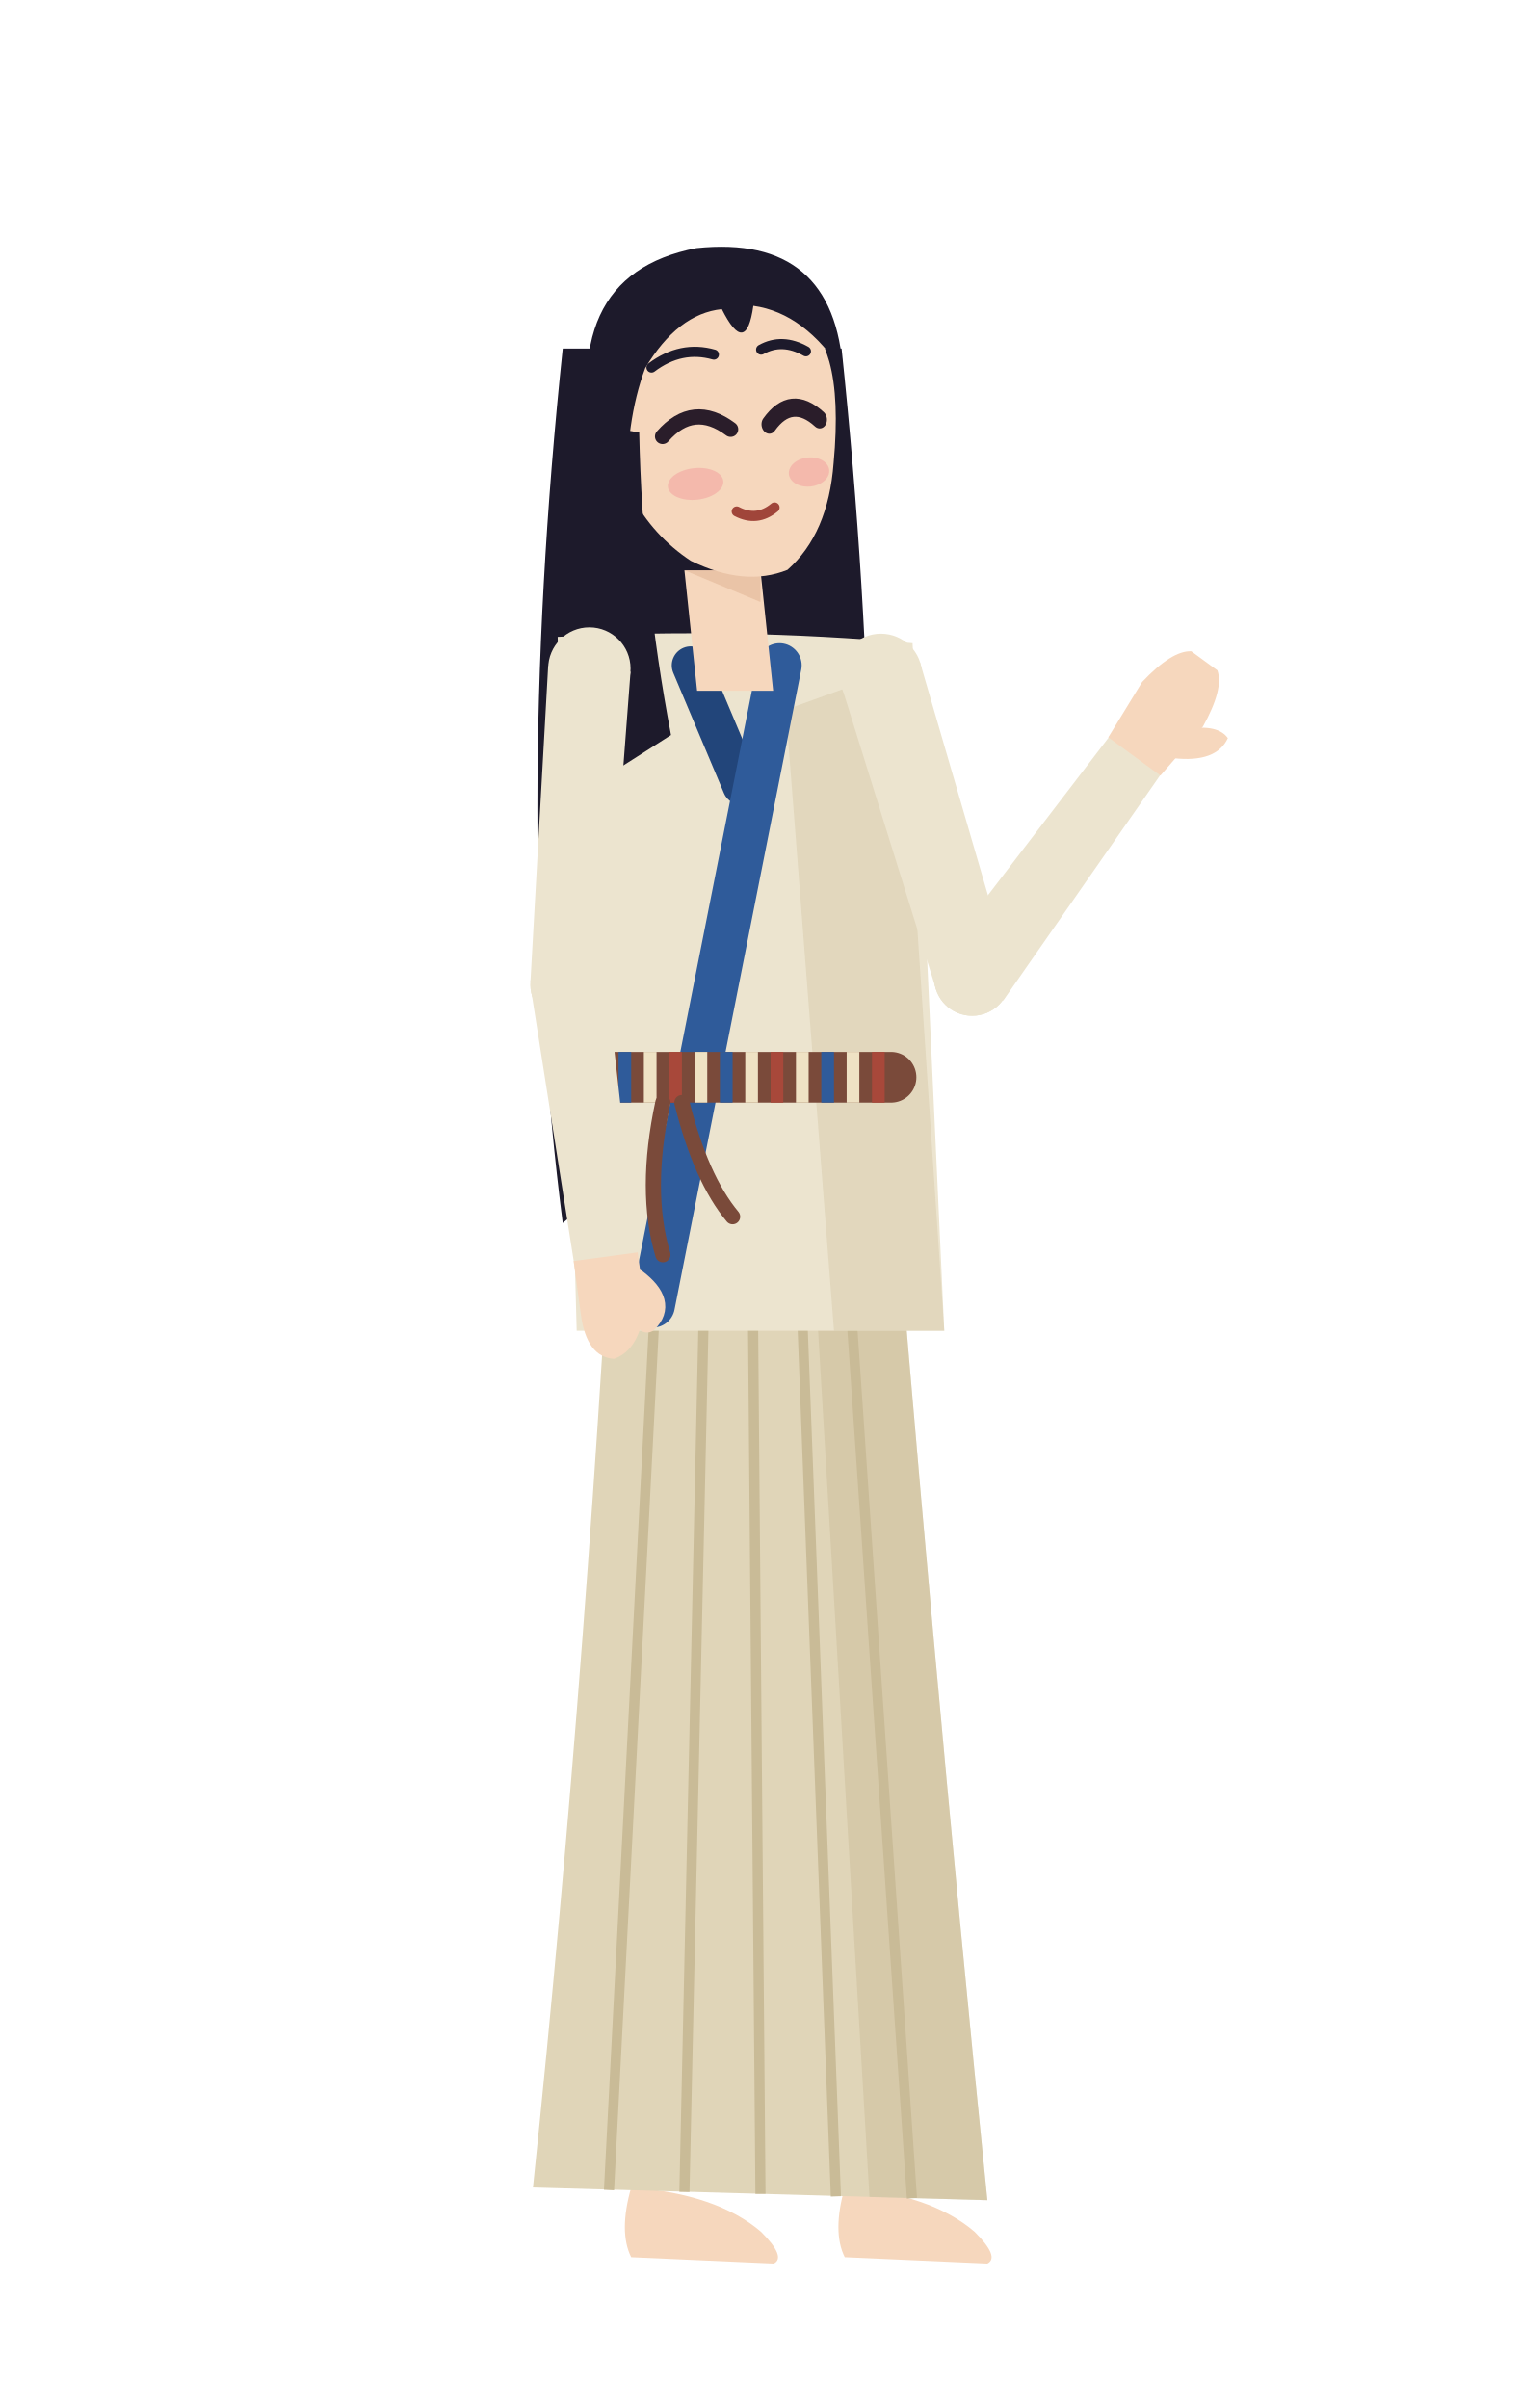
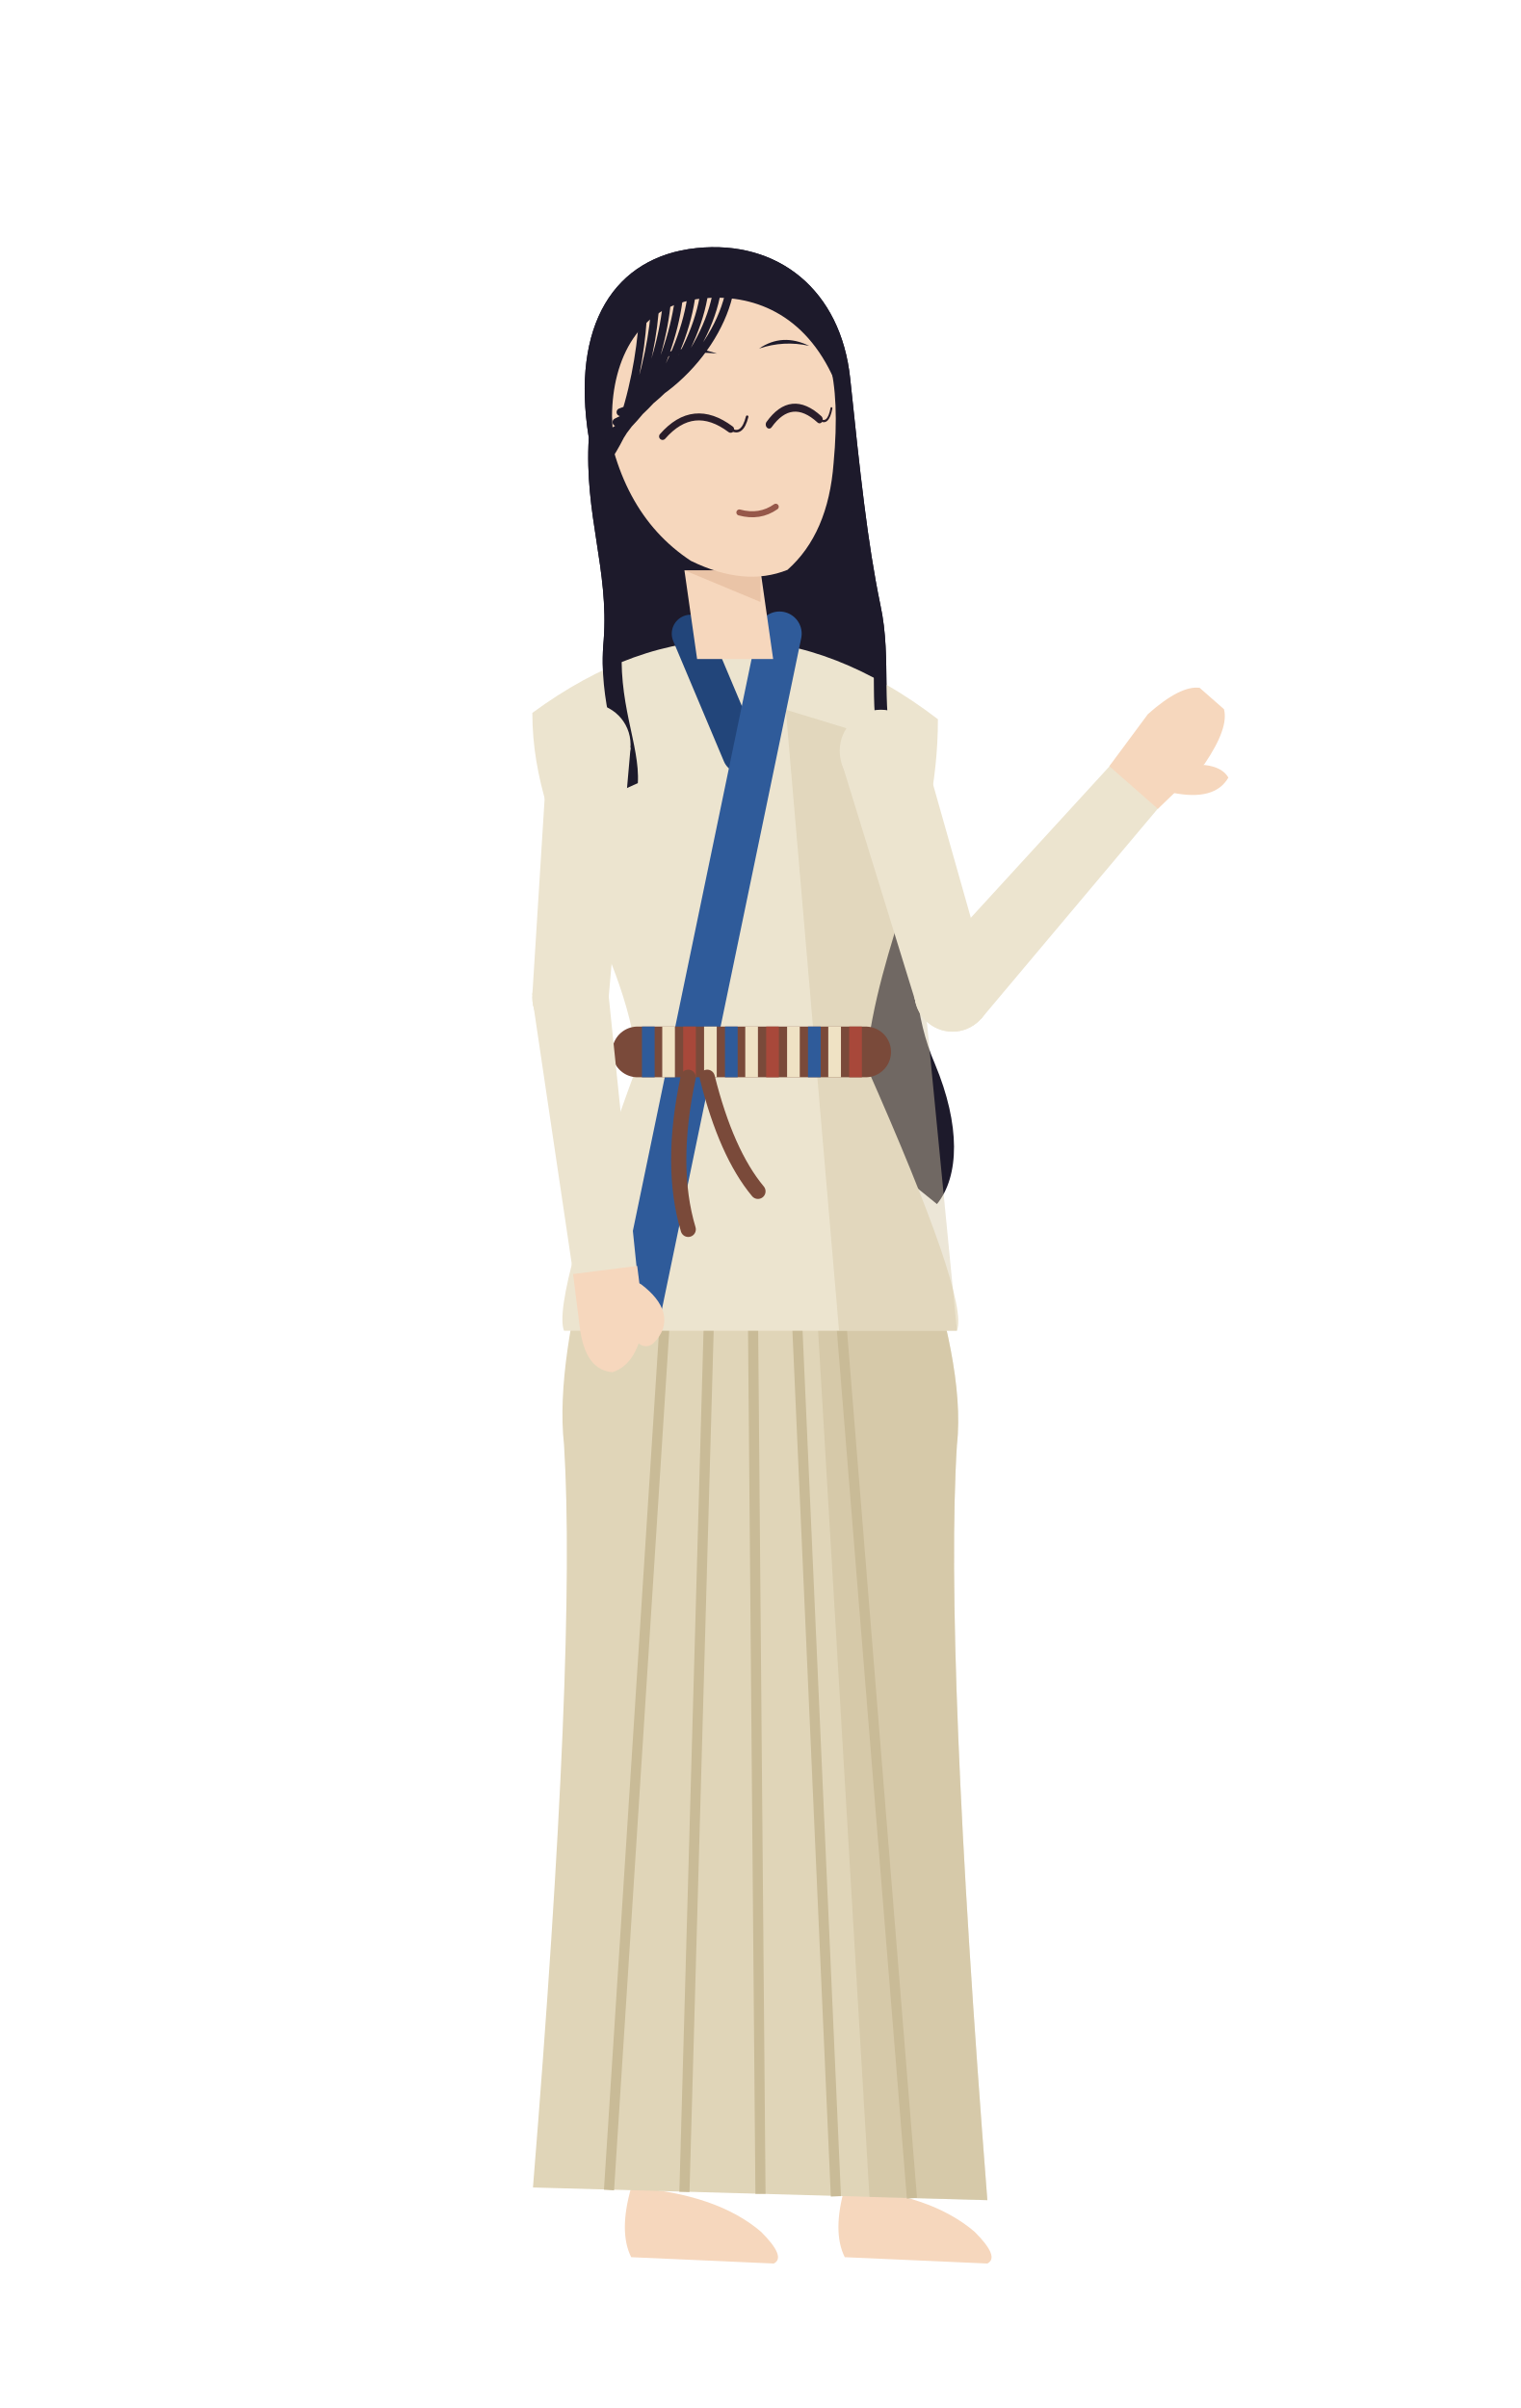
<svg xmlns="http://www.w3.org/2000/svg" width="240" height="380" viewBox="0 -20 240 380">
-   <path d="M88.8 35 Q80.8 111 88.8 173 l6 -5 l5 7 l6 -6 l6 6 l6 -6 l6 6 l6 -5 l5 6 Q140.8 111 132.8 35 Z" fill="#1d1a2b" />
+   <g transform="translate(112.8 47) rotate(-6) scale(1 1)">
+     <path d="M-20 0 C-21 -18 -13 -28 0 -28 C13 -28 22 -19 22 -5 C22 10 22 21 23 31 C24 40 21 48 23 56 C27 73 19 88 24 104 C27 114 26 122 22 126 l-5 -5 l-5 6 l-5 -6 l-5 6 l-5 -6 l-5 6 l-5 -5 l-5 5 C-27 115 -19 104 -23 90 C-28 74 -22 66 -21 56 C-20 49 -23 42 -21 32 C-19 21 -22 12 -20 0 Z" fill="#1d1a2b" />
+   </g>
  <path d="M133.3 325.2 Q146.8 326.2 153.8 332.2 Q157.8 336.2 155.8 337.2 L133.3 336.2 Q131.3 332.2 133.3 325.2 Z" fill="#f6d7bd" />
  <path d="M99.6 325.2 Q113.1 326.2 120.1 332.2 Q124.1 336.2 122.1 337.2 L99.6 336.2 Q97.6 332.2 99.6 325.2 Z" fill="#f6d7bd" />
-   <path d="M97.6 148 L139.6 148 Q147 240 155.8 327.2 Q120 326.2 84.1 325.2 Q93 240 97.6 148 Z" fill="#e0d5b8" />
-   <path d="M104.6 162 L96.1 325.6" stroke="#c9bb97" stroke-width="1.6" />
-   <path d="M111.6 162 L108 325.9" stroke="#c9bb97" stroke-width="1.6" />
+   <path d="M100.6 148 L136.6 148 C139.6 162 153 190 151 208 Q149 240 155.8 327.2 Q120 326.2 84.1 325.2 Q91 240 89 208 C87 190 97.6 162 100.6 148 Z" fill="#e0d5b8" />
+   <path d="M106.6 162 L96.1 325.6" stroke="#c9bb97" stroke-width="1.6" />
+   <path d="M112.6 162 L108 325.9" stroke="#c9bb97" stroke-width="1.6" />
  <path d="M118.6 162 L120 326.2" stroke="#c9bb97" stroke-width="1.6" />
-   <path d="M125.6 162 L131.9 326.6" stroke="#c9bb97" stroke-width="1.6" />
-   <path d="M132.6 162 L143.9 326.9" stroke="#c9bb97" stroke-width="1.6" />
-   <path d="M126.6 148 L139.6 148 Q147 240 155.8 327.2 L137.2 326.7 Z" fill="#c9bb97" opacity=".45" />
-   <path d="M88 80.5 Q116 79 144 81.5 L149 190 Q120 190 91 190 Z" fill="#ece4cf" />
-   <path d="M124 92 L142 85.5 L149 190 L131.6 190 Z" fill="#d4c7a6" opacity=".45" />
-   <path d="M109 85 L117 104" stroke="#22457a" stroke-width="6" stroke-linecap="round" />
-   <path d="M123 85 L103 186" stroke="#2f5b9a" stroke-width="7" stroke-linecap="round" />
-   <path d="M96.6 150 L140.6 150" stroke="#7a4a3a" stroke-width="8" stroke-linecap="round" />
-   <rect x="97.6" y="146" width="2" height="8" fill="#2f5b9a" />
-   <rect x="101.6" y="146" width="2" height="8" fill="#efe2c4" />
-   <rect x="105.6" y="146" width="2" height="8" fill="#a8483a" />
-   <rect x="109.6" y="146" width="2" height="8" fill="#efe2c4" />
-   <rect x="113.6" y="146" width="2" height="8" fill="#2f5b9a" />
-   <rect x="117.6" y="146" width="2" height="8" fill="#efe2c4" />
-   <rect x="121.6" y="146" width="2" height="8" fill="#a8483a" />
-   <rect x="125.6" y="146" width="2" height="8" fill="#efe2c4" />
-   <rect x="129.6" y="146" width="2" height="8" fill="#2f5b9a" />
-   <rect x="133.6" y="146" width="2" height="8" fill="#efe2c4" />
-   <rect x="137.6" y="146" width="2" height="8" fill="#a8483a" />
-   <path d="M104.6 154 q-3 14 0 24 M107.6 154 q3 12 8 18" stroke="#7a4a3a" stroke-width="2.4" fill="none" stroke-linecap="round" />
-   <path d="M110 89 L108 70 L120 70 L122 89 Z" fill="#f6d7bd" />
+   <path d="M124.6 162 L131.9 326.6" stroke="#c9bb97" stroke-width="1.6" />
+   <path d="M130.6 162 L143.9 326.9" stroke="#c9bb97" stroke-width="1.6" />
+   <path d="M126.6 148 L136.6 148 C139.6 162 153 190 151 208 Q149 240 155.8 327.2 L137.2 326.7 Z" fill="#c9bb97" opacity=".45" />
+   <path d="M84 92.5 Q116 69 148 93.5 C148 114.5 138.6 128 136.6 148 Q153 185 151 190 Q120 190 89 190 Q87 185 100.6 148 C98.6 128 84 113.5 84 92.5 Z" fill="#ece4cf" />
+   <path d="M124 92 L142 97.5 L151 190 L132.4 190 Z" fill="#d4c7a6" opacity=".45" />
+   <path d="M109 80 L117 99" stroke="#22457a" stroke-width="6" stroke-linecap="round" />
+   <path d="M123 80 L101 186" stroke="#2f5b9a" stroke-width="7" stroke-linecap="round" />
+   <path d="M100.6 146 L136.6 146" stroke="#7a4a3a" stroke-width="8" stroke-linecap="round" />
+   <rect x="101.3" y="142" width="2" height="8" fill="#2f5b9a" />
+   <rect x="104.5" y="142" width="2" height="8" fill="#efe2c4" />
+   <rect x="107.8" y="142" width="2" height="8" fill="#a8483a" />
+   <rect x="111.1" y="142" width="2" height="8" fill="#efe2c4" />
+   <rect x="114.4" y="142" width="2" height="8" fill="#2f5b9a" />
+   <rect x="117.6" y="142" width="2" height="8" fill="#efe2c4" />
+   <rect x="120.9" y="142" width="2" height="8" fill="#a8483a" />
+   <rect x="124.2" y="142" width="2" height="8" fill="#efe2c4" />
+   <rect x="127.5" y="142" width="2" height="8" fill="#2f5b9a" />
+   <rect x="130.7" y="142" width="2" height="8" fill="#efe2c4" />
+   <rect x="134" y="142" width="2" height="8" fill="#a8483a" />
+   <path d="M108.6 150 q-3 14 0 24 M111.6 150 q3 12 8 18" stroke="#7a4a3a" stroke-width="2.4" fill="none" stroke-linecap="round" />
+   <path d="M110 84 L108 70 L120 70 L122 84 Z" fill="#f6d7bd" />
  <path d="M108 70 L120 70 L120 75 Z" fill="#e3b898" opacity=".6" />
  <g transform="translate(112.8 47) rotate(-6) scale(1 1)">
-     <path d="M-17 -6 Q-17 12 -6 21 Q2 26 9 24 Q16 19 18 8 Q20 -2 19 -8 Q16 -24 0 -25 Q-17 -23 -17 -6 Z" fill="#f6d7bd" />
+     <path d="M-17 -6 Q-17 12 -6 21 Q2 26 9 24 Q16 19 18 8 Q20 -2 19 -8 Q16 -24 0 -25 Q-17 -23 -17 -6 Z" fill="#f6d7bd" data-character-face="tekona" />
    <g transform="translate(-3 0) scale(1 1)">
-       <path d="M-5.4 1 q5.4 -5 10.8 0" stroke="#2a1d2a" stroke-width="2.4" fill="none" stroke-linecap="round" />
+       <path d="M-5.4 1 q5.4 -5 10.8 0" stroke="#2a1d2a" stroke-width="1.1" fill="none" stroke-linecap="round" />
    </g>
+     <path d="M5.4 1 Q7.1 2.3 8.2 -.7" transform="translate(-3 0) scale(1 1)" stroke="#2a1d2a" stroke-width=".4" fill="none" stroke-linecap="round" />
    <g transform="translate(12.5 0) scale(0.74 0.9)">
-       <path d="M-5.4 1 q5.4 -5 10.8 0" stroke="#2a1d2a" stroke-width="3.2" fill="none" stroke-linecap="round" />
+       <path d="M-5.4 1 q5.4 -5 10.8 0" stroke="#2a1d2a" stroke-width="1.4" fill="none" stroke-linecap="round" />
    </g>
-     <path d="M-9 -10 Q-4 -13 1 -11" stroke="#1d1a2b" stroke-width="1.6" fill="none" stroke-linecap="round" />
-     <path d="M8.5 -11 Q12 -12.5 15.5 -10" stroke="#1d1a2b" stroke-width="1.6" fill="none" stroke-linecap="round" />
-     <path d="M2 14 Q5 16 8 14" stroke="#a0453a" stroke-width="1.6" fill="none" stroke-linecap="round" />
-     <ellipse cx="-4" cy="9" rx="4.4" ry="2.5" fill="#f29c9c" opacity=".5" />
-     <ellipse cx="14" cy="9" rx="3.2" ry="2.3" fill="#f29c9c" opacity=".5" />
-     <path d="M-19 4 Q-23 -26 0 -28 Q22 -28 21 -6 Q16 -16 8 -18 Q6 -10 3 -18 Q-4 -18 -10 -10 Q-14 -2 -15 10 Z" fill="#1d1a2b" />
-     <path d="M-19 -2 Q-26 30 -20 52 L-12 48 Q-14 24 -12 0 Z" fill="#1d1a2b" />
+     <path d="M5.4 1 Q7.1 2.3 8.2 -.7" transform="translate(12.5 0) scale(0.74 0.9)" stroke="#2a1d2a" stroke-width=".4" fill="none" stroke-linecap="round" />
+     <path d="M-10 -10.6 Q-4.4 -13.9 1.5 -11.1 Q-4.5 -12.4 -10 -10.6 Z M8.2 -11.2 Q12.1 -13.3 16.1 -10.8 Q12.2 -12.1 8.2 -11.2 Z" fill="#1d1a2b" />
+     <path d="M2.4 14.2 Q5.5 15.4 8.2 13.9" stroke="#96584a" stroke-width=".95" fill="none" stroke-linecap="round" />
+     <path d="M-20 0 C-21 -18 -13 -28 0 -28 C13 -28 22 -19 22 -5 C22 10 22 21 23 31 C24 40 21 48 23 56 L21 55 C19 48 22 40 21 32 C20 23 20 10 19.5 -5 C16 -16 8 -20 0 -20 C-10 -20 -15 -12 -16 -3 C-17 13 -16 22 -18 32 C-20 42 -17 49 -18 55 L-21 56 C-20 49 -23 42 -21 32 C-19 21 -22 12 -20 0 Z" fill="#1d1a2b" />
+     <path d="M5 -26.7 C6.6 -18.4 -2.8 -6.2 -14.6 -3.5 M3 -27 C4.4 -18.6 -4.2 -5.8 -15.4 -2 M1 -27 C2.2 -18.8 -5.6 -5.4 -16.2 -.5 M-1 -27 C0 -19 -7 -5 -17 1 M-3 -26.8 C-2.2 -19.2 -8.4 -4.7 -17.8 2.5 M-5 -26.2 C-4.4 -18.7 -9.8 -3.8 -18.6 4 M-7 -25.2 C-6.6 -18 -11.2 -2.5 -19.2 5.5 M-9 -24 C-8.8 -17.5 -12.6 -1.2 -20 7" stroke="#1d1a2b" stroke-width="1.238" fill="none" stroke-linecap="round" />
  </g>
-   <path d="M86.5 85.1 L83.7 135 L95.7 135.8 L99.5 86 Z" fill="#ece4cf" />
-   <circle cx="93" cy="85.5" r="6.5" fill="#ece4cf" />
-   <circle cx="89.7" cy="135.4" r="6" fill="#ece4cf" />
-   <path d="M83.8 136.2 L90.8 180.7 L100.7 179.4 L95.7 134.6 Z" fill="#ece4cf" />
-   <circle cx="89.7" cy="135.4" r="6" fill="#ece4cf" />
-   <circle cx="95.8" cy="180" r="5" fill="#ece4cf" />
-   <g transform="translate(95.8 180) rotate(82.3) scale(0.85 0.85)">
+   <path d="M86.5 97.1 L84 137 L96 137.9 L99.5 98 Z" fill="#ece4cf" />
+   <circle cx="93" cy="97.5" r="6.5" fill="#ece4cf" />
+   <circle cx="90" cy="137.4" r="6" fill="#ece4cf" />
+   <path d="M84.1 138.2 L90.7 182.7 L100.6 181.4 L96 136.7 Z" fill="#ece4cf" />
+   <circle cx="90" cy="137.4" r="6" fill="#ece4cf" />
+   <circle cx="95.7" cy="182.1" r="5" fill="#ece4cf" />
+   <g transform="translate(95.7 182.1) rotate(82.8) scale(0.85 0.85)">
    <path d="M-2 -6 L8 -6 Q16 -4 17 1 Q16 6 8 6 L-2 6 Z" fill="#f6d7bd" />
    <path d="M3 -5 Q8 -10 11 -6" stroke="#f6d7bd" stroke-width="4" stroke-linecap="round" fill="none" />
  </g>
-   <path d="M132.8 88.3 L147.7 136.1 L159.2 132.6 L145.2 84.6 Z" fill="#ece4cf" />
-   <circle cx="139" cy="86.5" r="6.5" fill="#ece4cf" />
-   <circle cx="153.4" cy="134.3" r="6" fill="#ece4cf" />
-   <path d="M158.3 137.9 L184 101 L176 95 L148.6 130.8 Z" fill="#ece4cf" />
-   <circle cx="153.4" cy="134.3" r="6" fill="#ece4cf" />
-   <circle cx="180" cy="98" r="5" fill="#ece4cf" />
-   <g transform="translate(180 98) rotate(-53.8) scale(0.85 -0.85)">
+   <path d="M132.8 100.3 L144.6 138.5 L156.1 135.1 L145.2 96.6 Z" fill="#ece4cf" />
+   <circle cx="139" cy="98.5" r="6.5" fill="#ece4cf" />
+   <circle cx="150.3" cy="136.8" r="6" fill="#ece4cf" />
+   <path d="M154.8 140.8 L183.8 106.3 L176.2 99.7 L145.8 132.9 Z" fill="#ece4cf" />
+   <circle cx="150.3" cy="136.8" r="6" fill="#ece4cf" />
+   <circle cx="180" cy="103" r="5" fill="#ece4cf" />
+   <g transform="translate(180 103) rotate(-48.7) scale(0.85 -0.85)">
    <path d="M-2 -6 L10 -7 Q18 -6 20 -3 L20 3 Q18 6 10 7 L-2 6 Z" fill="#f6d7bd" />
    <path d="M2 -6 Q6 -13 11 -12 Q12 -9 8 -5 Z" fill="#f6d7bd" />
  </g>
</svg>
